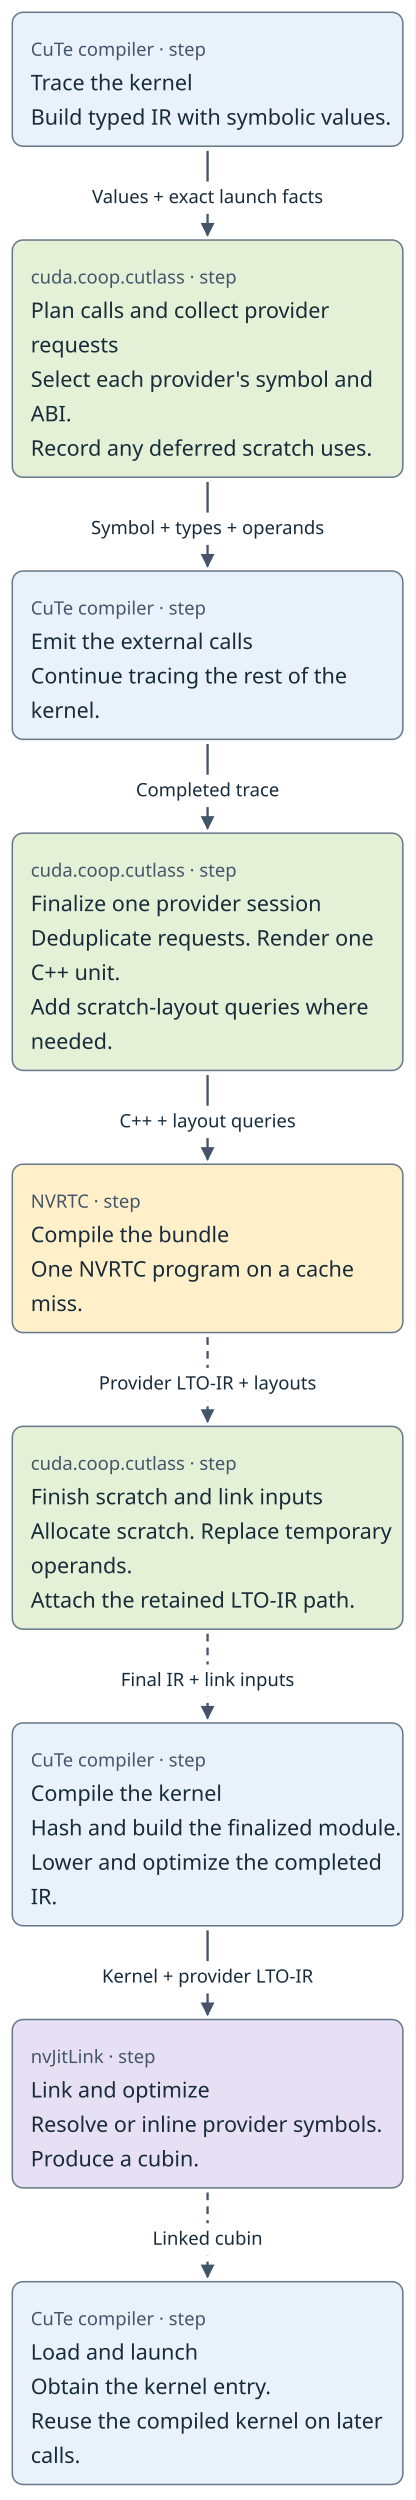
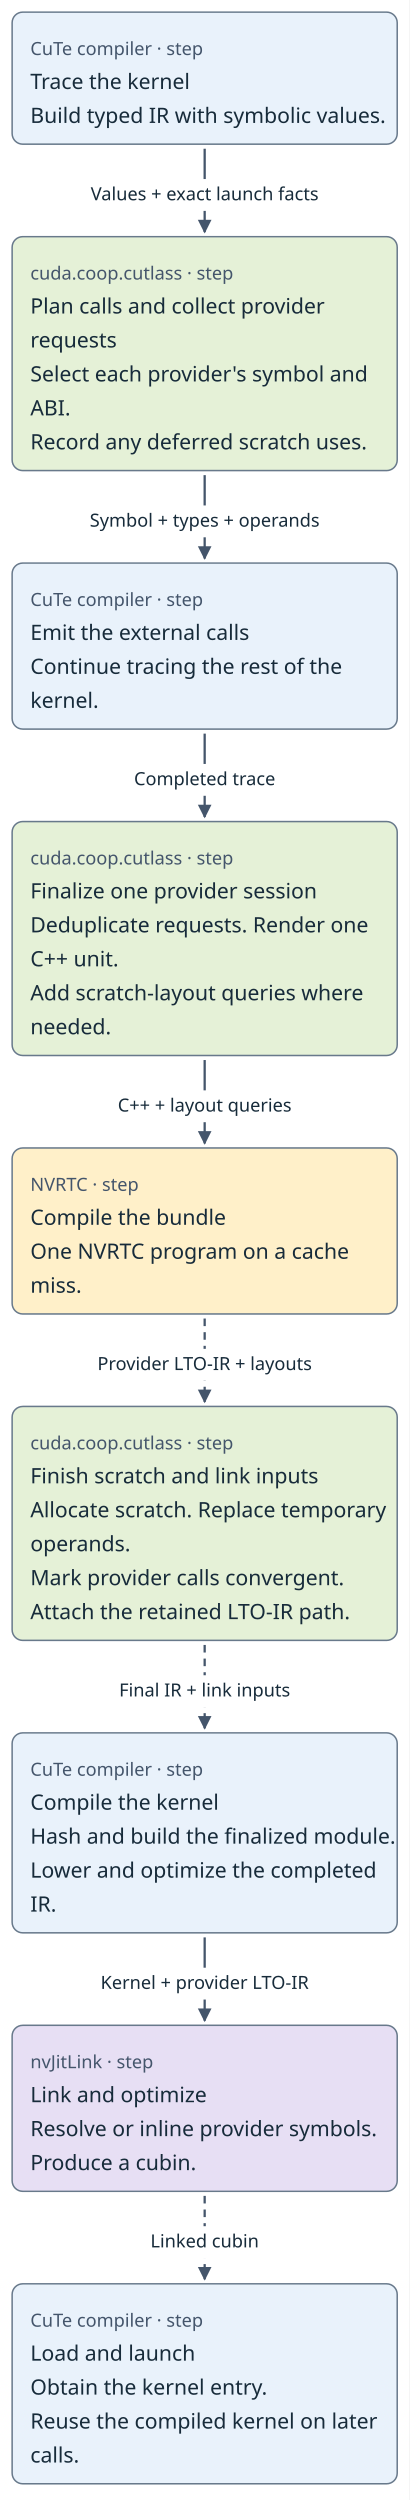
- <svg xmlns="http://www.w3.org/2000/svg" role="img" aria-labelledby="cutlass-handoffs-overview-title cutlass-handoffs-overview-desc" viewBox="0 0 270 1626">
+ <svg xmlns="http://www.w3.org/2000/svg" role="img" aria-labelledby="cutlass-handoffs-overview-title cutlass-handoffs-overview-desc" viewBox="0 0 270 1649">
  <defs>
    <marker id="cutlass-handoffs-overview-arrow" viewBox="0 0 10 10" refX="9" refY="5" markerWidth="6" markerHeight="6" orient="auto">
      <path d="M0 0L10 5L0 10Z" fill="#44556b" />
    </marker>
  </defs>
-   <rect width="270" height="1626" fill="#ffffff" />
+   <rect width="270" height="1649" fill="#ffffff" />
  <g data-node="Trace the kernel" role="group" aria-label="CuTe compiler. Trace the kernel. Build typed IR with symbolic values.">
    <rect x="8" y="8" width="254" height="87.1" rx="7" fill="#e9f2fb" stroke="#68798b" stroke-width="1" />
    <text x="20" y="36.3" font-family="sans-serif" font-size="12px" font-weight="400" fill="#44556b">CuTe compiler · step</text>
    <text x="20" y="58.7" font-family="sans-serif" font-size="14px" font-weight="500" fill="#172b3a">Trace the kernel</text>
    <text x="20" y="81.1" font-family="sans-serif" font-size="14px" font-weight="400" fill="#172b3a">Build typed IR with symbolic values.</text>
  </g>
  <path d="M135 98.1V153.1" marker-end="url(#cutlass-handoffs-overview-arrow)" fill="none" stroke="#44556b" stroke-width="1.5" />
  <rect x="58.235" y="118.1" width="153.529" height="21" fill="#ffffff" />
  <text x="135" y="132.1" text-anchor="middle" font-family="sans-serif" font-size="12px" font-weight="400" fill="#172b3a">Values + exact launch facts</text>
  <g data-node="Plan calls and collect provider requests" role="group" aria-label="cuda.coop.cutlass. Plan calls and collect provider requests. Select each provider's symbol and ABI.. Record any deferred scratch uses.">
    <rect x="8" y="156.1" width="254" height="154.3" rx="7" fill="#e5f1d7" stroke="#68798b" stroke-width="1" />
    <text x="20" y="184.4" font-family="sans-serif" font-size="12px" font-weight="400" fill="#44556b">cuda.coop.cutlass · step</text>
    <text x="20" y="206.8" font-family="sans-serif" font-size="14px" font-weight="500" fill="#172b3a">Plan calls and collect provider</text>
    <text x="20" y="229.2" font-family="sans-serif" font-size="14px" font-weight="500" fill="#172b3a">requests</text>
    <text x="20" y="251.6" font-family="sans-serif" font-size="14px" font-weight="400" fill="#172b3a">Select each provider's symbol and</text>
    <text x="20" y="274" font-family="sans-serif" font-size="14px" font-weight="400" fill="#172b3a">ABI.</text>
    <text x="20" y="296.4" font-family="sans-serif" font-size="14px" font-weight="400" fill="#172b3a">Record any deferred scratch uses.</text>
  </g>
  <path d="M135 313.4V368.4" marker-end="url(#cutlass-handoffs-overview-arrow)" fill="none" stroke="#44556b" stroke-width="1.5" />
  <rect x="57.957" y="333.4" width="154.086" height="21" fill="#ffffff" />
  <text x="135" y="347.4" text-anchor="middle" font-family="sans-serif" font-size="12px" font-weight="400" fill="#172b3a">Symbol + types + operands</text>
  <g data-node="Emit the external calls" role="group" aria-label="CuTe compiler. Emit the external calls. Continue tracing the rest of the kernel.">
    <rect x="8" y="371.4" width="254" height="109.5" rx="7" fill="#e9f2fb" stroke="#68798b" stroke-width="1" />
    <text x="20" y="399.7" font-family="sans-serif" font-size="12px" font-weight="400" fill="#44556b">CuTe compiler · step</text>
    <text x="20" y="422.1" font-family="sans-serif" font-size="14px" font-weight="500" fill="#172b3a">Emit the external calls</text>
    <text x="20" y="444.5" font-family="sans-serif" font-size="14px" font-weight="400" fill="#172b3a">Continue tracing the rest of the</text>
    <text x="20" y="466.9" font-family="sans-serif" font-size="14px" font-weight="400" fill="#172b3a">kernel.</text>
  </g>
  <path d="M135 483.9V538.9" marker-end="url(#cutlass-handoffs-overview-arrow)" fill="none" stroke="#44556b" stroke-width="1.5" />
  <rect x="86.979" y="503.9" width="96.043" height="21" fill="#ffffff" />
  <text x="135" y="517.9" text-anchor="middle" font-family="sans-serif" font-size="12px" font-weight="400" fill="#172b3a">Completed trace</text>
  <g data-node="Finalize one provider session" role="group" aria-label="cuda.coop.cutlass. Finalize one provider session. Deduplicate requests. Render one C++ unit.. Add scratch-layout queries where needed.">
    <rect x="8" y="541.9" width="254" height="154.3" rx="7" fill="#e5f1d7" stroke="#68798b" stroke-width="1" />
    <text x="20" y="570.2" font-family="sans-serif" font-size="12px" font-weight="400" fill="#44556b">cuda.coop.cutlass · step</text>
    <text x="20" y="592.6" font-family="sans-serif" font-size="14px" font-weight="500" fill="#172b3a">Finalize one provider session</text>
    <text x="20" y="615" font-family="sans-serif" font-size="14px" font-weight="400" fill="#172b3a">Deduplicate requests. Render one</text>
    <text x="20" y="637.4" font-family="sans-serif" font-size="14px" font-weight="400" fill="#172b3a">C++ unit.</text>
    <text x="20" y="659.8" font-family="sans-serif" font-size="14px" font-weight="400" fill="#172b3a">Add scratch-layout queries where</text>
    <text x="20" y="682.2" font-family="sans-serif" font-size="14px" font-weight="400" fill="#172b3a">needed.</text>
  </g>
  <path d="M135 699.2V754.2" marker-end="url(#cutlass-handoffs-overview-arrow)" fill="none" stroke="#44556b" stroke-width="1.5" />
  <rect x="75.465" y="719.2" width="119.07" height="21" fill="#ffffff" />
  <text x="135" y="733.2" text-anchor="middle" font-family="sans-serif" font-size="12px" font-weight="400" fill="#172b3a">C++ + layout queries</text>
  <g data-node="Compile the bundle" role="group" aria-label="NVRTC. Compile the bundle. One NVRTC program on a cache miss.">
    <rect x="8" y="757.2" width="254" height="109.5" rx="7" fill="#fff0c9" stroke="#68798b" stroke-width="1" />
    <text x="20" y="785.5" font-family="sans-serif" font-size="12px" font-weight="400" fill="#44556b">NVRTC · step</text>
    <text x="20" y="807.9" font-family="sans-serif" font-size="14px" font-weight="500" fill="#172b3a">Compile the bundle</text>
    <text x="20" y="830.3" font-family="sans-serif" font-size="14px" font-weight="400" fill="#172b3a">One NVRTC program on a cache</text>
    <text x="20" y="852.7" font-family="sans-serif" font-size="14px" font-weight="400" fill="#172b3a">miss.</text>
  </g>
  <path d="M135 869.7V924.7" marker-end="url(#cutlass-handoffs-overview-arrow)" stroke-dasharray="5 4" fill="none" stroke="#44556b" stroke-width="1.5" />
  <rect x="62.029" y="889.7" width="145.941" height="21" fill="#ffffff" />
  <text x="135" y="903.7" text-anchor="middle" font-family="sans-serif" font-size="12px" font-weight="400" fill="#172b3a">Provider LTO-IR + layouts</text>
-   <g data-node="Finish scratch and link inputs" role="group" aria-label="cuda.coop.cutlass. Finish scratch and link inputs. Allocate scratch. Replace temporary operands.. Attach the retained LTO-IR path.">
-     <rect x="8" y="927.7" width="254" height="131.9" rx="7" fill="#e5f1d7" stroke="#68798b" stroke-width="1" />
+   <g data-node="Finish scratch and link inputs" role="group" aria-label="cuda.coop.cutlass. Finish scratch and link inputs. Allocate scratch. Replace temporary operands.. Mark provider calls convergent.. Attach the retained LTO-IR path.">
+     <rect x="8" y="927.7" width="254" height="154.3" rx="7" fill="#e5f1d7" stroke="#68798b" stroke-width="1" />
    <text x="20" y="956" font-family="sans-serif" font-size="12px" font-weight="400" fill="#44556b">cuda.coop.cutlass · step</text>
    <text x="20" y="978.4" font-family="sans-serif" font-size="14px" font-weight="500" fill="#172b3a">Finish scratch and link inputs</text>
    <text x="20" y="1000.8" font-family="sans-serif" font-size="14px" font-weight="400" fill="#172b3a">Allocate scratch. Replace temporary</text>
    <text x="20" y="1023.2" font-family="sans-serif" font-size="14px" font-weight="400" fill="#172b3a">operands.</text>
-     <text x="20" y="1045.6" font-family="sans-serif" font-size="14px" font-weight="400" fill="#172b3a">Attach the retained LTO-IR path.</text>
+     <text x="20" y="1045.6" font-family="sans-serif" font-size="14px" font-weight="400" fill="#172b3a">Mark provider calls convergent.</text>
+     <text x="20" y="1068" font-family="sans-serif" font-size="14px" font-weight="400" fill="#172b3a">Attach the retained LTO-IR path.</text>
  </g>
-   <path d="M135 1062.6V1117.6" marker-end="url(#cutlass-handoffs-overview-arrow)" stroke-dasharray="5 4" fill="none" stroke="#44556b" stroke-width="1.5" />
-   <rect x="76.81" y="1082.6" width="116.381" height="21" fill="#ffffff" />
-   <text x="135" y="1096.6" text-anchor="middle" font-family="sans-serif" font-size="12px" font-weight="400" fill="#172b3a">Final IR + link inputs</text>
+   <path d="M135 1085V1140" marker-end="url(#cutlass-handoffs-overview-arrow)" stroke-dasharray="5 4" fill="none" stroke="#44556b" stroke-width="1.5" />
+   <rect x="76.81" y="1105" width="116.381" height="21" fill="#ffffff" />
+   <text x="135" y="1119" text-anchor="middle" font-family="sans-serif" font-size="12px" font-weight="400" fill="#172b3a">Final IR + link inputs</text>
  <g data-node="Compile the kernel" role="group" aria-label="CuTe compiler. Compile the kernel. Hash and build the finalized module.. Lower and optimize the completed IR.">
-     <rect x="8" y="1120.6" width="254" height="131.9" rx="7" fill="#e9f2fb" stroke="#68798b" stroke-width="1" />
-     <text x="20" y="1148.9" font-family="sans-serif" font-size="12px" font-weight="400" fill="#44556b">CuTe compiler · step</text>
-     <text x="20" y="1171.3" font-family="sans-serif" font-size="14px" font-weight="500" fill="#172b3a">Compile the kernel</text>
-     <text x="20" y="1193.7" font-family="sans-serif" font-size="14px" font-weight="400" fill="#172b3a">Hash and build the finalized module.</text>
-     <text x="20" y="1216.1" font-family="sans-serif" font-size="14px" font-weight="400" fill="#172b3a">Lower and optimize the completed</text>
-     <text x="20" y="1238.5" font-family="sans-serif" font-size="14px" font-weight="400" fill="#172b3a">IR.</text>
+     <rect x="8" y="1143" width="254" height="131.9" rx="7" fill="#e9f2fb" stroke="#68798b" stroke-width="1" />
+     <text x="20" y="1171.3" font-family="sans-serif" font-size="12px" font-weight="400" fill="#44556b">CuTe compiler · step</text>
+     <text x="20" y="1193.7" font-family="sans-serif" font-size="14px" font-weight="500" fill="#172b3a">Compile the kernel</text>
+     <text x="20" y="1216.1" font-family="sans-serif" font-size="14px" font-weight="400" fill="#172b3a">Hash and build the finalized module.</text>
+     <text x="20" y="1238.5" font-family="sans-serif" font-size="14px" font-weight="400" fill="#172b3a">Lower and optimize the completed</text>
+     <text x="20" y="1260.9" font-family="sans-serif" font-size="14px" font-weight="400" fill="#172b3a">IR.</text>
  </g>
-   <path d="M135 1255.5V1310.5" marker-end="url(#cutlass-handoffs-overview-arrow)" fill="none" stroke="#44556b" stroke-width="1.5" />
-   <rect x="64.361" y="1275.5" width="141.277" height="21" fill="#ffffff" />
-   <text x="135" y="1289.5" text-anchor="middle" font-family="sans-serif" font-size="12px" font-weight="400" fill="#172b3a">Kernel + provider LTO-IR</text>
+   <path d="M135 1277.9V1332.9" marker-end="url(#cutlass-handoffs-overview-arrow)" fill="none" stroke="#44556b" stroke-width="1.5" />
+   <rect x="64.361" y="1297.9" width="141.277" height="21" fill="#ffffff" />
+   <text x="135" y="1311.9" text-anchor="middle" font-family="sans-serif" font-size="12px" font-weight="400" fill="#172b3a">Kernel + provider LTO-IR</text>
  <g data-node="Link and optimize" role="group" aria-label="nvJitLink. Link and optimize. Resolve or inline provider symbols.. Produce a cubin.">
-     <rect x="8" y="1313.5" width="254" height="109.5" rx="7" fill="#e7dff4" stroke="#68798b" stroke-width="1" />
-     <text x="20" y="1341.8" font-family="sans-serif" font-size="12px" font-weight="400" fill="#44556b">nvJitLink · step</text>
-     <text x="20" y="1364.2" font-family="sans-serif" font-size="14px" font-weight="500" fill="#172b3a">Link and optimize</text>
-     <text x="20" y="1386.6" font-family="sans-serif" font-size="14px" font-weight="400" fill="#172b3a">Resolve or inline provider symbols.</text>
-     <text x="20" y="1409" font-family="sans-serif" font-size="14px" font-weight="400" fill="#172b3a">Produce a cubin.</text>
+     <rect x="8" y="1335.9" width="254" height="109.5" rx="7" fill="#e7dff4" stroke="#68798b" stroke-width="1" />
+     <text x="20" y="1364.2" font-family="sans-serif" font-size="12px" font-weight="400" fill="#44556b">nvJitLink · step</text>
+     <text x="20" y="1386.6" font-family="sans-serif" font-size="14px" font-weight="500" fill="#172b3a">Link and optimize</text>
+     <text x="20" y="1409" font-family="sans-serif" font-size="14px" font-weight="400" fill="#172b3a">Resolve or inline provider symbols.</text>
+     <text x="20" y="1431.4" font-family="sans-serif" font-size="14px" font-weight="400" fill="#172b3a">Produce a cubin.</text>
  </g>
-   <path d="M135 1426V1481" marker-end="url(#cutlass-handoffs-overview-arrow)" stroke-dasharray="5 4" fill="none" stroke="#44556b" stroke-width="1.5" />
-   <rect x="97.309" y="1446" width="75.383" height="21" fill="#ffffff" />
-   <text x="135" y="1460" text-anchor="middle" font-family="sans-serif" font-size="12px" font-weight="400" fill="#172b3a">Linked cubin</text>
+   <path d="M135 1448.4V1503.4" marker-end="url(#cutlass-handoffs-overview-arrow)" stroke-dasharray="5 4" fill="none" stroke="#44556b" stroke-width="1.5" />
+   <rect x="97.309" y="1468.4" width="75.383" height="21" fill="#ffffff" />
+   <text x="135" y="1482.4" text-anchor="middle" font-family="sans-serif" font-size="12px" font-weight="400" fill="#172b3a">Linked cubin</text>
  <g data-node="Load and launch" role="group" aria-label="CuTe compiler. Load and launch. Obtain the kernel entry.. Reuse the compiled kernel on later calls.">
-     <rect x="8" y="1484" width="254" height="131.9" rx="7" fill="#e9f2fb" stroke="#68798b" stroke-width="1" />
-     <text x="20" y="1512.3" font-family="sans-serif" font-size="12px" font-weight="400" fill="#44556b">CuTe compiler · step</text>
-     <text x="20" y="1534.7" font-family="sans-serif" font-size="14px" font-weight="500" fill="#172b3a">Load and launch</text>
-     <text x="20" y="1557.1" font-family="sans-serif" font-size="14px" font-weight="400" fill="#172b3a">Obtain the kernel entry.</text>
-     <text x="20" y="1579.5" font-family="sans-serif" font-size="14px" font-weight="400" fill="#172b3a">Reuse the compiled kernel on later</text>
-     <text x="20" y="1601.9" font-family="sans-serif" font-size="14px" font-weight="400" fill="#172b3a">calls.</text>
+     <rect x="8" y="1506.4" width="254" height="131.9" rx="7" fill="#e9f2fb" stroke="#68798b" stroke-width="1" />
+     <text x="20" y="1534.7" font-family="sans-serif" font-size="12px" font-weight="400" fill="#44556b">CuTe compiler · step</text>
+     <text x="20" y="1557.1" font-family="sans-serif" font-size="14px" font-weight="500" fill="#172b3a">Load and launch</text>
+     <text x="20" y="1579.5" font-family="sans-serif" font-size="14px" font-weight="400" fill="#172b3a">Obtain the kernel entry.</text>
+     <text x="20" y="1601.9" font-family="sans-serif" font-size="14px" font-weight="400" fill="#172b3a">Reuse the compiled kernel on later</text>
+     <text x="20" y="1624.3" font-family="sans-serif" font-size="14px" font-weight="400" fill="#172b3a">calls.</text>
  </g>
</svg>
